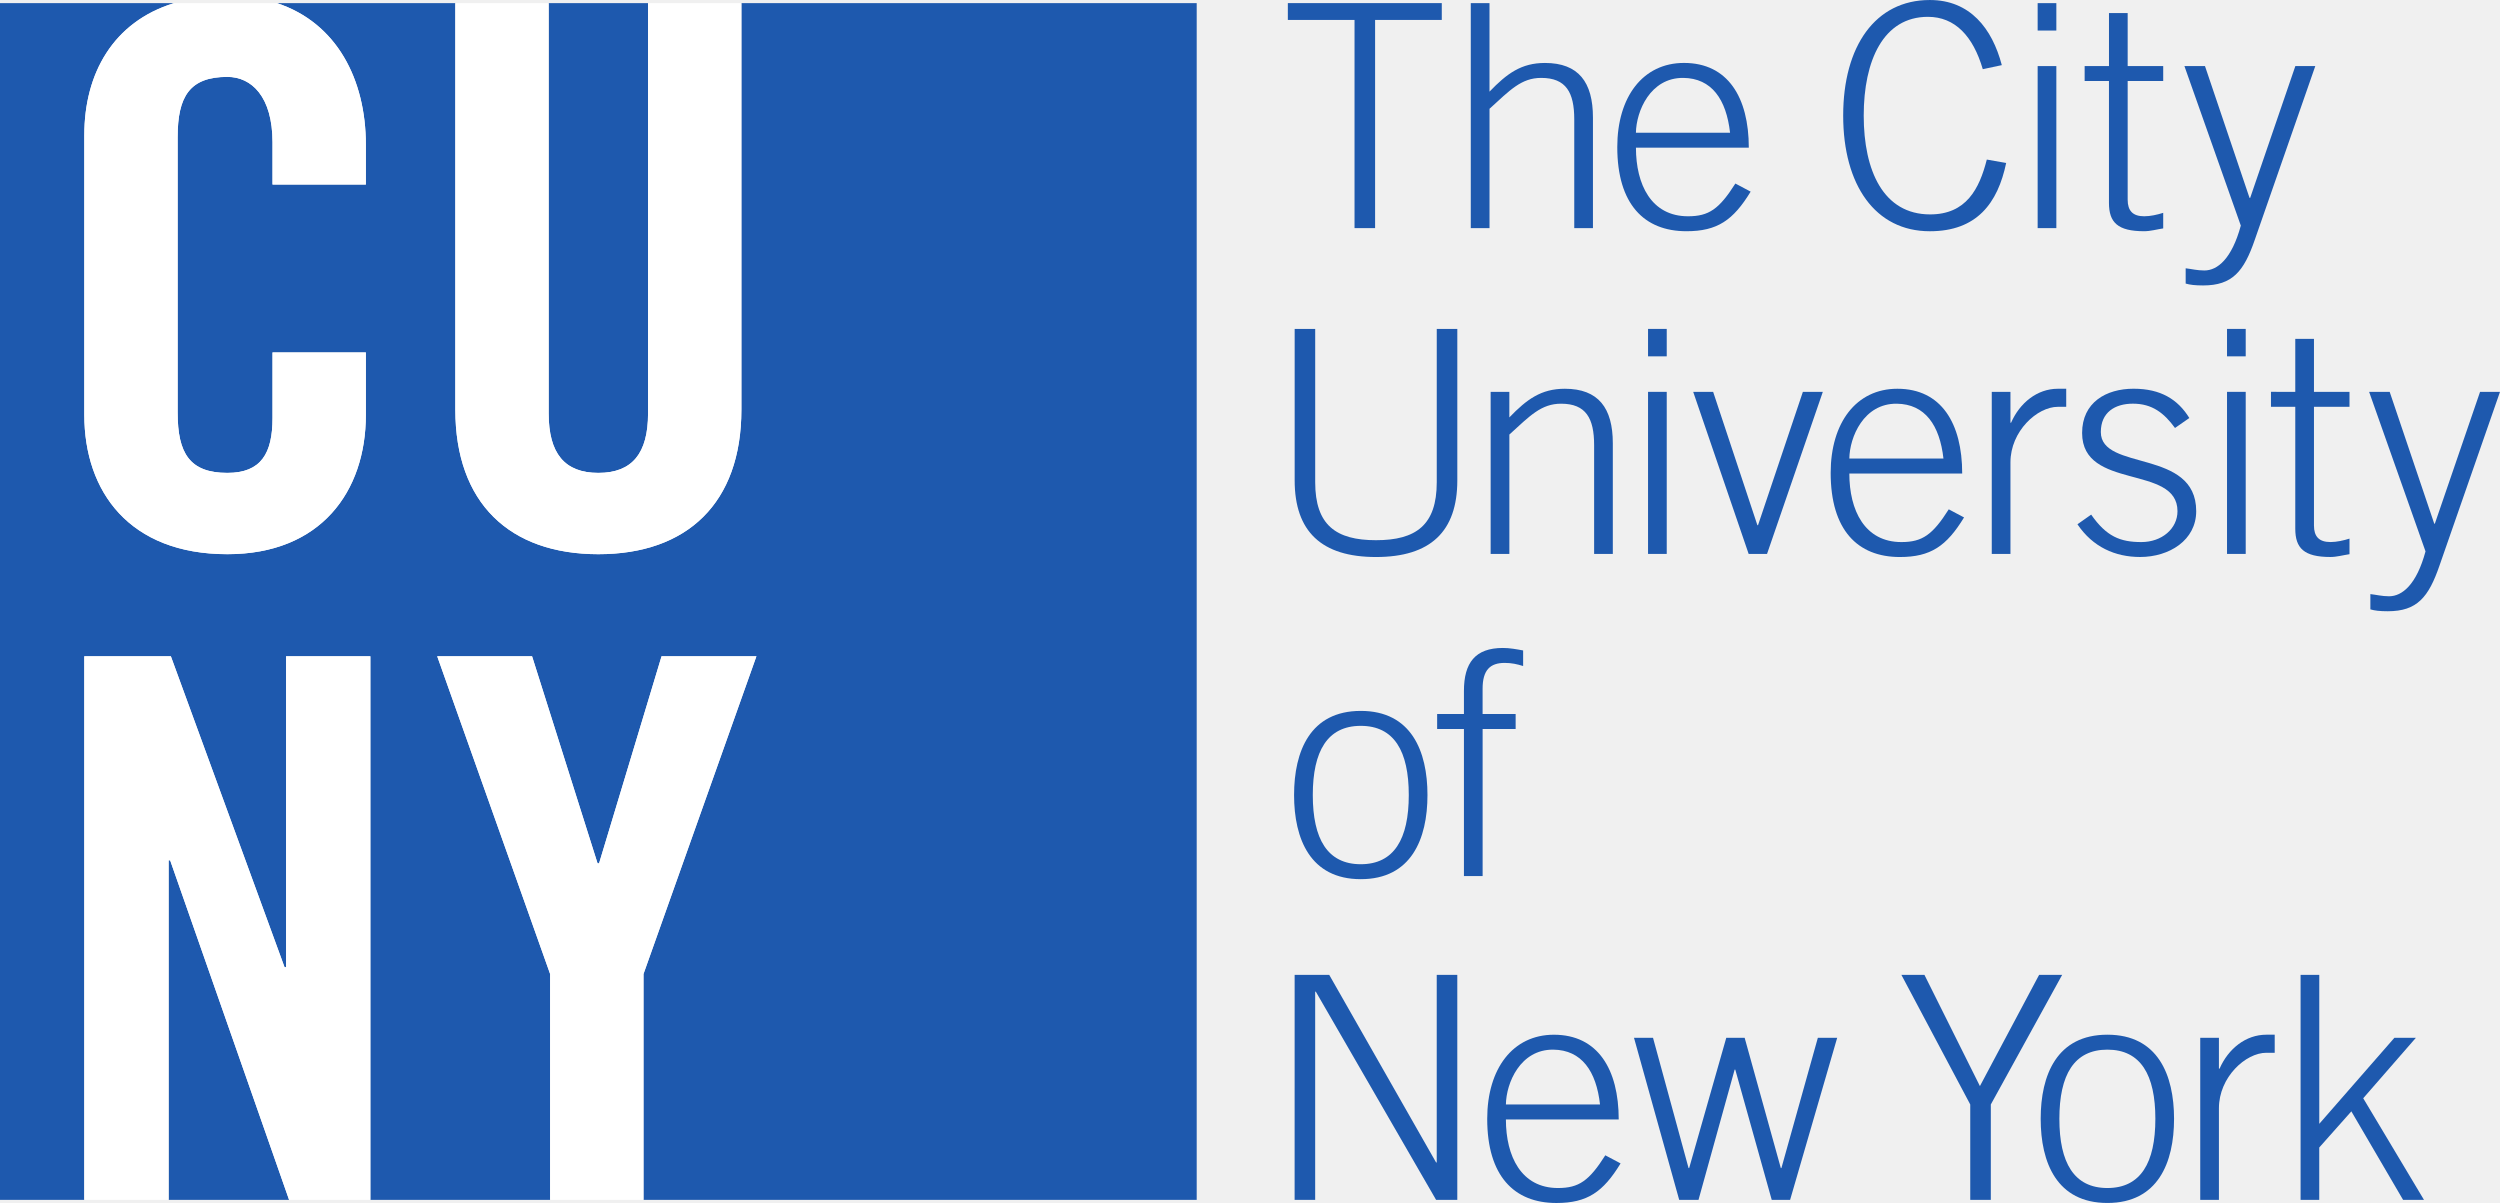
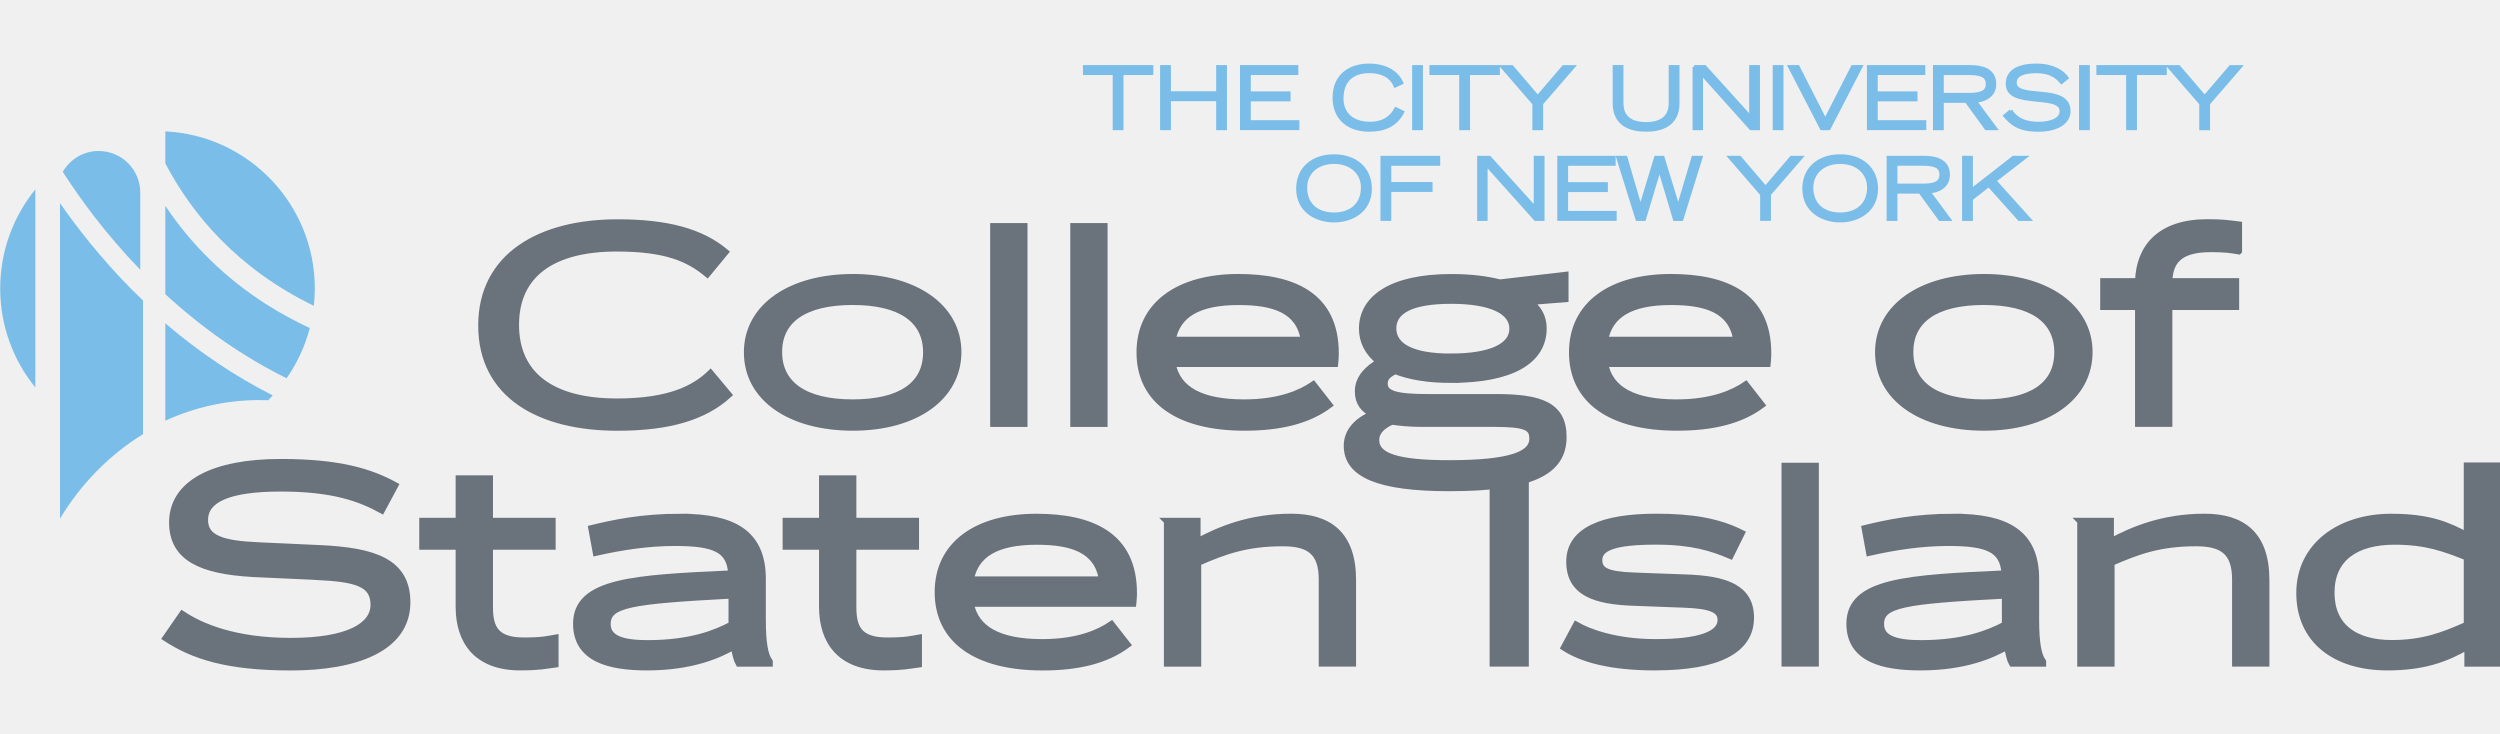
- <svg xmlns="http://www.w3.org/2000/svg" id="svg2985" version="1.1" width="121.885" height="58.649" xml:space="preserve">
-   <defs id="defs2989">
-     <clipPath clipPathUnits="userSpaceOnUse" id="clipPath3033">
-       <path d="m 260,63 496,0 0,412.592 -496,0 L 260,63 z" id="path3035" />
-     </clipPath>
-     <clipPath clipPathUnits="userSpaceOnUse" id="clipPath3041">
-       <path d="m 288.435,109.943 401.153,0 0,346.546 -401.153,0 0,-346.546 z" id="path3043" />
-     </clipPath>
-     <clipPath clipPathUnits="userSpaceOnUse" id="clipPath3533">
-       <path d="m 288,526.192 118.996,0 0,49.808 -118.996,0 0,-49.808 z" id="path3535" />
-     </clipPath>
-     <clipPath clipPathUnits="userSpaceOnUse" id="clipPath3541">
-       <path d="m 233.385,526.945 216.685,0 0,231.107 -216.685,0 0,-231.107 z" id="path3543" />
-     </clipPath>
-     <clipPath clipPathUnits="userSpaceOnUse" id="clipPath3619">
-       <path d="m 268.775,444.671 26.715,0 0,27.229 -26.715,0 0,-27.229 z" id="path3621" />
-     </clipPath>
-     <clipPath clipPathUnits="userSpaceOnUse" id="clipPath3627">
-       <path d="m 268.775,445.884 26.016,0 0,26.016 -26.016,0 0,-26.016 z" id="path3629" />
-     </clipPath>
-     <clipPath clipPathUnits="userSpaceOnUse" id="clipPath3637">
-       <path d="m 552.974,444.671 26.716,0 0,27.229 -26.716,0 0,-27.229 z" id="path3639" />
-     </clipPath>
-     <clipPath clipPathUnits="userSpaceOnUse" id="clipPath3645">
-       <path d="m 552.974,445.884 26.016,0 0,26.016 -26.016,0 0,-26.016 z" id="path3647" />
-     </clipPath>
-     <clipPath clipPathUnits="userSpaceOnUse" id="clipPath3655">
-       <path d="m 268.775,342.117 26.715,0 0,27.229 -26.715,0 0,-27.229 z" id="path3657" />
-     </clipPath>
-     <clipPath clipPathUnits="userSpaceOnUse" id="clipPath3663">
-       <path d="m 268.775,343.33 26.016,0 0,26.016 -26.016,0 0,-26.016 z" id="path3665" />
-     </clipPath>
-     <clipPath clipPathUnits="userSpaceOnUse" id="clipPath3673">
-       <path d="m 552.974,342.117 26.716,0 0,27.229 -26.716,0 0,-27.229 z" id="path3675" />
-     </clipPath>
-     <clipPath clipPathUnits="userSpaceOnUse" id="clipPath3681">
-       <path d="m 552.974,343.33 26.016,0 0,26.016 -26.016,0 0,-26.016 z" id="path3683" />
-     </clipPath>
-     <clipPath clipPathUnits="userSpaceOnUse" id="clipPath3691">
-       <path d="m 268.775,248.228 26.715,0 0,27.229 -26.715,0 0,-27.229 z" id="path3693" />
-     </clipPath>
-     <clipPath clipPathUnits="userSpaceOnUse" id="clipPath3699">
-       <path d="m 268.775,249.441 26.016,0 0,26.016 -26.016,0 0,-26.016 z" id="path3701" />
-     </clipPath>
-     <clipPath clipPathUnits="userSpaceOnUse" id="clipPath3709">
-       <path d="m 552.974,248.228 26.716,0 0,27.229 -26.716,0 0,-27.229 z" id="path3711" />
-     </clipPath>
-     <clipPath clipPathUnits="userSpaceOnUse" id="clipPath3717">
-       <path d="m 552.974,249.441 26.016,0 0,26.016 -26.016,0 0,-26.016 z" id="path3719" />
-     </clipPath>
-     <clipPath clipPathUnits="userSpaceOnUse" id="clipPath3727">
-       <path d="m 268.775,148.441 26.715,0 0,27.229 -26.715,0 0,-27.229 z" id="path3729" />
-     </clipPath>
-     <clipPath clipPathUnits="userSpaceOnUse" id="clipPath3735">
-       <path d="m 268.775,149.654 26.016,0 0,26.016 -26.016,0 0,-26.016 z" id="path3737" />
-     </clipPath>
-     <clipPath clipPathUnits="userSpaceOnUse" id="clipPath3745">
-       <path d="m 552.974,148.441 26.716,0 0,27.229 -26.716,0 0,-27.229 z" id="path3747" />
-     </clipPath>
-     <clipPath clipPathUnits="userSpaceOnUse" id="clipPath3753">
-       <path d="m 552.974,149.654 26.016,0 0,26.016 -26.016,0 0,-26.016 z" id="path3755" />
+ <svg xmlns="http://www.w3.org/2000/svg" width="491" height="144" viewBox="0 0 491 144" fill="none">
+   <g clip-path="url(#clip0_3_2)">
+     <path d="M121.13 48.75C108.51 48.75 101.29 53.85 101.29 63.8C101.29 73.75 108.5 78.91 121.13 78.91C131.64 78.91 136.49 76.24 139.54 73.31L143.08 77.54C138.29 81.89 131.39 83.95 121.25 83.95C106.01 83.95 94.57 77.61 94.57 63.93C94.57 50.25 106.14 43.72 121.25 43.72C130.89 43.72 137.6 45.46 142.45 49.5L138.91 53.79C135.24 50.74 130.76 48.75 121.12 48.75H121.13Z" fill="#6A737B" stroke="#6A737B" stroke-width="1.3" stroke-miterlimit="10" />
+     <path d="M167.52 83.94C155.27 83.94 146.75 78.22 146.75 69.2C146.75 60.18 155.39 54.46 167.52 54.46C179.65 54.46 188.17 60.3 188.17 69.14C188.17 77.98 179.84 83.94 167.52 83.94ZM167.45 79.09C176.9 79.09 181.94 75.61 181.94 69.2C181.94 62.79 176.9 59.25 167.45 59.25C158 59.25 152.96 62.79 152.96 69.14C152.96 75.49 158 79.09 167.45 79.09Z" fill="#6A737B" stroke="#6A737B" stroke-width="1.3" stroke-miterlimit="10" />
+     <path d="M195.12 44.46H201.15V83.2H195.12V44.46Z" fill="#6A737B" stroke="#6A737B" stroke-width="1.3" stroke-miterlimit="10" />
+     <path d="M210.85 44.46H216.88V83.2H210.85V44.46Z" fill="#6A737B" stroke="#6A737B" stroke-width="1.3" stroke-miterlimit="10" />
+     <path d="M230.25 71.44C231.24 76.54 235.85 79.09 244.37 79.09C251.4 79.09 255.57 77.16 257.93 75.55L261.04 79.53C256.94 82.58 251.46 83.94 244.44 83.94C231.44 83.94 223.86 78.65 223.86 69.2C223.86 59.75 231.63 54.46 243.2 54.46C253.83 54.46 262.29 57.94 262.29 69.38C262.29 70.31 262.17 71.43 262.17 71.43H230.27L230.25 71.44ZM230.25 66.78H256.12C255.19 60.81 250.09 59.26 243.25 59.26C235.35 59.26 231.19 61.75 230.25 66.78Z" fill="#6A737B" stroke="#6A737B" stroke-width="1.3" stroke-miterlimit="10" />
+     <path d="M285.03 74.56C280.49 74.56 276.82 73.94 274.02 72.82C272.53 73.57 271.9 74.19 271.9 75.37C271.9 77.36 274.14 78.04 280.42 78.04H293.79C302.56 78.04 307.03 79.59 307.03 85.81C307.03 92.84 300.5 95.82 284.58 95.82C270.78 95.82 264.56 93.15 264.56 87.55C264.56 84.69 266.61 82.58 269.66 81.33C267.86 80.4 266.74 79.15 266.74 76.85C266.74 74.12 268.86 72.25 270.97 71.07C268.67 69.27 267.55 67.09 267.55 64.54C267.55 58.63 273.27 54.47 285.02 54.47C289.06 54.47 292.11 54.91 294.6 55.53L307.41 54.04V58.7L300.38 59.26C302.12 60.5 303.12 62.31 303.12 64.48C303.12 70.82 296.9 74.55 285.02 74.55L285.03 74.56ZM273.34 82.76C271.47 83.63 270.23 84.75 270.23 86.43C270.23 89.48 273.96 91.03 284.59 91.03C297.21 91.03 301.01 89.1 301.01 86.18C301.01 83.94 299.83 83.19 293.42 83.19H279.18C276.88 83.19 275.08 83 273.34 82.76ZM284.97 70.08C292.87 70.08 297.09 68.03 297.09 64.55C297.09 61.07 292.86 59.02 284.97 59.02C277.08 59.02 273.59 61.07 273.59 64.49C273.59 67.91 277.07 70.09 284.97 70.09V70.08Z" fill="#6A737B" stroke="#6A737B" stroke-width="1.3" stroke-miterlimit="10" />
+     <path d="M315.19 71.44C316.18 76.54 320.79 79.09 329.31 79.09C336.34 79.09 340.5 77.16 342.87 75.55L345.98 79.53C341.88 82.58 336.4 83.94 329.38 83.94C316.38 83.94 308.8 78.65 308.8 69.2C308.8 59.75 316.57 54.46 328.14 54.46C338.77 54.46 347.23 57.94 347.23 69.38C347.23 70.31 347.11 71.43 347.11 71.43H315.21L315.19 71.44ZM315.19 66.78H341.06C340.13 60.81 335.03 59.26 328.19 59.26C320.29 59.26 316.13 61.75 315.19 66.78Z" fill="#6A737B" stroke="#6A737B" stroke-width="1.3" stroke-miterlimit="10" />
+     <path d="M389.68 83.94C377.43 83.94 368.91 78.22 368.91 69.2C368.91 60.18 377.55 54.46 389.68 54.46C401.81 54.46 410.33 60.3 410.33 69.14C410.33 77.98 402 83.94 389.68 83.94ZM389.62 79.09C399.07 79.09 404.11 75.61 404.11 69.2C404.11 62.79 399.07 59.25 389.62 59.25C380.17 59.25 375.13 62.79 375.13 69.14C375.13 75.49 380.17 79.09 389.62 79.09Z" fill="#6A737B" stroke="#6A737B" stroke-width="1.3" stroke-miterlimit="10" />
+     <path d="M439.68 49.31C438.19 49.06 436.94 48.87 434.21 48.87C427.93 48.87 426.13 51.36 426 55.27H439.12V60.24H426V83.19H419.97V60.24H413.13V55.27H419.97C420.16 48.62 424.2 43.7 433.53 43.7C436.45 43.7 437.76 43.89 439.69 44.14V49.3L439.68 49.31Z" fill="#6A737B" stroke="#6A737B" stroke-width="1.3" stroke-miterlimit="10" />
+     <path d="M61.97 113.24L49.72 112.68C39.65 112.12 33.86 109.63 33.86 102.61C33.86 94.96 41.88 90.79 55.13 90.79C66.57 90.79 72.67 92.65 77.58 95.33L74.97 100.18C70.74 97.88 65.52 95.89 55.13 95.89C44.74 95.89 40.21 98.13 40.21 102.11C40.21 105.72 43.57 106.84 50.72 107.15L62.97 107.71C73.23 108.21 79.95 110.2 79.95 118.28C79.95 127.42 69.75 131.03 57.13 131.03C44.51 131.03 37.91 128.79 32.57 125.31L35.8 120.64C39.47 123.07 46.06 125.93 57.13 125.93C68.2 125.93 73.42 123.01 73.42 118.78C73.42 114.55 69.94 113.62 61.98 113.25L61.97 113.24Z" fill="#6A737B" stroke="#6A737B" stroke-width="1.3" stroke-miterlimit="10" />
+     <path d="M102.2 131.02C93.62 131.02 90.14 125.92 90.14 119.2V107.32H82.99V102.34H90.14V94.01H96.17V102.34H108.48V107.32H96.17V119.2C96.17 123.3 97.29 125.85 102.89 125.85C106.62 125.85 107.55 125.54 109.05 125.29V130.45C107.12 130.7 106.07 131.01 102.21 131.01L102.2 131.02Z" fill="#6A737B" stroke="#6A737B" stroke-width="1.3" stroke-miterlimit="10" />
+     <path d="M133.72 101.55C143.79 101.55 149.76 104.54 149.76 113.68V121.7C149.76 126.24 150.19 128.66 151.13 129.97V130.28H145.1C144.73 129.66 144.42 128.41 144.17 126.92C141.25 128.6 135.9 131.02 127.07 131.02C119.79 131.02 113.2 129.46 113.2 122.5C113.2 114.1 124.7 113.54 143.67 112.67C143.36 107.82 140.25 106.58 132.54 106.58C127.25 106.58 122.03 107.39 117.06 108.51L116.19 103.78C120.54 102.72 126.02 101.54 133.73 101.54L133.72 101.55ZM143.73 116.91C123.77 117.97 119.29 118.65 119.29 122.57C119.29 125.49 122.34 126.37 127.19 126.37C135.65 126.37 140.56 124.38 143.73 122.7V116.92V116.91Z" fill="#6A737B" stroke="#6A737B" stroke-width="1.3" stroke-miterlimit="10" />
+     <path d="M173.58 131.02C165 131.02 161.51 125.92 161.51 119.2V107.32H154.36V102.34H161.51V94.01H167.54V102.34H179.85V107.32H167.54V119.2C167.54 123.3 168.66 125.85 174.26 125.85C177.99 125.85 178.92 125.54 180.42 125.29V130.45C178.49 130.7 177.43 131.01 173.58 131.01V131.02Z" fill="#6A737B" stroke="#6A737B" stroke-width="1.3" stroke-miterlimit="10" />
+     <path d="M190.61 118.52C191.6 123.62 196.21 126.17 204.73 126.17C211.76 126.17 215.92 124.24 218.29 122.63L221.4 126.61C217.3 129.66 211.82 131.03 204.8 131.03C191.8 131.03 184.22 125.74 184.22 116.29C184.22 106.84 191.99 101.55 203.56 101.55C214.19 101.55 222.65 105.03 222.65 116.47C222.65 117.4 222.53 118.52 222.53 118.52H190.63H190.61ZM190.61 113.86H216.48C215.55 107.89 210.45 106.34 203.61 106.34C195.71 106.34 191.55 108.83 190.61 113.86Z" fill="#6A737B" stroke="#6A737B" stroke-width="1.3" stroke-miterlimit="10" />
+     <path d="M229.23 102.35H235.14V106.39C239.43 104.09 245.4 101.54 253.55 101.54C260.95 101.54 265.68 104.9 265.68 113.92V130.27H259.65V113.79C259.65 108.32 257.04 106.64 251.94 106.64C244.85 106.64 240.5 108.2 235.27 110.5V130.28H229.24V102.36L229.23 102.35Z" fill="#6A737B" stroke="#6A737B" stroke-width="1.3" stroke-miterlimit="10" />
+     <path d="M293.21 91.47H299.61V130.27H293.21V91.47Z" fill="#6A737B" stroke="#6A737B" stroke-width="1.3" stroke-miterlimit="10" />
+     <path d="M325.11 131.02C316.34 131.02 310.75 129.46 307.2 127.16L309.56 122.75C312.05 124.18 317.33 126.17 325.17 126.17C333.63 126.17 337.98 124.68 337.98 121.75C337.98 119.7 335.93 118.89 330.77 118.7L320.95 118.33C313.24 118.08 308.26 116.4 308.26 110.31C308.26 104.22 314.66 101.54 325.3 101.54C332.33 101.54 337.43 102.41 342.03 104.71L339.85 109.12C336.18 107.57 332.33 106.32 325.24 106.32C316.97 106.32 314.05 107.56 314.05 109.99C314.05 112.04 315.48 112.91 321.08 113.1L331.03 113.47C339.05 113.72 343.84 115.52 343.84 121.31C343.84 127.78 337.25 131.01 325.12 131.01L325.11 131.02Z" fill="#6A737B" stroke="#6A737B" stroke-width="1.3" stroke-miterlimit="10" />
+     <path d="M350.54 91.53H356.57V130.27H350.54V91.53Z" fill="#6A737B" stroke="#6A737B" stroke-width="1.3" stroke-miterlimit="10" />
+     <path d="M383.8 101.55C393.87 101.55 399.84 104.54 399.84 113.68V121.7C399.84 126.24 400.28 128.66 401.21 129.97V130.28H395.18C394.81 129.66 394.5 128.41 394.25 126.92C391.33 128.6 385.98 131.02 377.15 131.02C369.88 131.02 363.28 129.46 363.28 122.5C363.28 114.1 374.78 113.54 393.75 112.67C393.44 107.82 390.33 106.58 382.62 106.58C377.33 106.58 372.11 107.39 367.14 108.51L366.27 103.78C370.62 102.72 376.09 101.54 383.81 101.54L383.8 101.55ZM393.82 116.91C373.86 117.97 369.38 118.65 369.38 122.57C369.38 125.49 372.43 126.37 377.28 126.37C385.74 126.37 390.65 124.38 393.82 122.7V116.92V116.91Z" fill="#6A737B" stroke="#6A737B" stroke-width="1.3" stroke-miterlimit="10" />
+     <path d="M408.61 102.35H414.52V106.39C418.81 104.09 424.78 101.54 432.93 101.54C440.33 101.54 445.06 104.9 445.06 113.92V130.27H439.03V113.79C439.03 108.32 436.42 106.64 431.32 106.64C424.23 106.64 419.88 108.2 414.65 110.5V130.28H408.62V102.36L408.61 102.35Z" fill="#6A737B" stroke="#6A737B" stroke-width="1.3" stroke-miterlimit="10" />
+     <path d="M468.86 131.02C458.72 131.02 451.64 125.8 451.64 116.47C451.64 107.14 459.6 101.55 469.61 101.55C477.51 101.55 480.99 103.35 484.53 105.16V91.48H490.56V130.28H484.65V126.92C480.36 129.41 475.94 131.02 468.86 131.02ZM484.53 109.44C480.12 107.7 476.57 106.33 470.29 106.33C462.77 106.33 457.85 109.56 457.85 116.4C457.85 123.24 462.7 126.35 469.73 126.35C475.64 126.35 479.56 124.98 484.53 122.74V109.43V109.44Z" fill="#6A737B" stroke="#6A737B" stroke-width="1.3" stroke-miterlimit="10" />
+     <path d="M0.04 56.65C0.04 64.02 2.63 70.79 6.94 76.1V37.19C2.63 42.51 0.04 49.27 0.04 56.65Z" fill="#79BDE8" />
+     <path d="M61.64 60.06C61.76 58.94 61.83 57.81 61.83 56.66C61.83 40.12 48.81 26.6 32.47 25.8V32.09C37.77 42.19 46.68 52.78 61.64 60.07V60.06Z" fill="#79BDE8" />
+     <path d="M51.02 78.58C51.57 78.58 52.12 78.58 52.67 78.61C52.98 78.3 53.28 77.99 53.58 77.66C46.15 73.91 39.09 69.16 32.47 63.5V82.62C38.17 80.01 44.43 78.57 51.02 78.57V78.58Z" fill="#79BDE8" />
+     <path d="M32.47 40.44V57.78C39.91 64.61 47.86 70.12 56.29 74.29C58.35 71.33 59.91 68.01 60.84 64.43C57.86 63.04 55.02 61.49 52.34 59.79C44.32 54.68 37.65 48.18 32.47 40.43V40.44Z" fill="#79BDE8" />
+     <path d="M11.78 101.87C15.89 95.03 21.49 89.32 28.09 85.27V59.03C27.26 58.24 26.44 57.43 25.63 56.61C19.86 50.75 15.28 44.92 11.78 39.89V101.87Z" fill="#79BDE8" />
+     <path d="M19.39 29.65C16.37 29.65 13.74 31.3 12.33 33.75C15.81 39.17 20.85 46.07 27.55 52.98V37.82C27.55 33.32 23.9 29.66 19.4 29.66L19.39 29.65Z" fill="#79BDE8" />
+     <path d="M218.87 14.41H213.01V13.11H226.19V14.41H220.33V25.24H218.86V14.41H218.87Z" fill="#79BDE8" stroke="#79BDE8" stroke-width="0.65" stroke-miterlimit="10" />
+     <path d="M228.17 13.11H229.64V18.25H239.18V13.11H240.65V25.24H239.18V19.55H229.64V25.24H228.17V13.11Z" fill="#79BDE8" stroke="#79BDE8" stroke-width="0.65" stroke-miterlimit="10" />
+     <path d="M243.86 13.11H254.67V14.41H245.33V18.28H253.14V19.58H245.33V23.93H254.87V25.23H243.86V13.1V13.11Z" fill="#79BDE8" stroke="#79BDE8" stroke-width="0.65" stroke-miterlimit="10" />
+     <path d="M275.46 22.02C274.16 24.54 271.91 25.54 268.96 25.54C264.25 25.54 262.04 22.72 262.04 19.2C262.04 15.03 264.86 12.81 268.95 12.81C271.55 12.81 274.2 13.81 275.29 16.28L274.02 16.86C273.17 14.88 271.28 14.04 268.96 14.04C265.49 14.04 263.54 15.92 263.54 19.38C263.54 22.17 265.42 24.24 269.09 24.24C271.49 24.24 273.16 23.24 274.16 21.39L275.46 22.02Z" fill="#79BDE8" stroke="#79BDE8" stroke-width="0.65" stroke-miterlimit="10" />
+     <path d="M277.67 13.11H279.14V25.24H277.67V13.11Z" fill="#79BDE8" stroke="#79BDE8" stroke-width="0.65" stroke-miterlimit="10" />
+     <path d="M286.93 14.41H281.07V13.11H294.25V14.41H288.39V25.24H286.92V14.41H286.93Z" fill="#79BDE8" stroke="#79BDE8" stroke-width="0.65" stroke-miterlimit="10" />
+     <path d="M301.27 20.34L295.02 13.12H296.94L302.01 19.04L307.08 13.12H309L302.75 20.34V25.24H301.28V20.34H301.27Z" fill="#79BDE8" stroke="#79BDE8" stroke-width="0.65" stroke-miterlimit="10" />
+     <path d="M329.53 20.25C329.53 24.64 326.11 25.54 323.29 25.54C320.47 25.54 317.05 24.64 317.05 20.25V13.11H318.52V20.25C318.52 23.04 320.31 24.3 323.29 24.3C326.27 24.3 328.06 23.03 328.06 20.25V13.11H329.53V20.25Z" fill="#79BDE8" stroke="#79BDE8" stroke-width="0.65" stroke-miterlimit="10" />
+     <path d="M332.74 13.11H334.83L343.86 23.09V13.11H345.33V25.24H343.86L334.15 14.41V25.24H332.75V13.11H332.74Z" fill="#79BDE8" stroke="#79BDE8" stroke-width="0.65" stroke-miterlimit="10" />
+     <path d="M348.48 13.11H349.95V25.24H348.48V13.11Z" fill="#79BDE8" stroke="#79BDE8" stroke-width="0.65" stroke-miterlimit="10" />
+     <path d="M353.12 13.11L358.48 23.64L363.85 13.11H365.47L359.2 25.24H357.76L351.49 13.11H353.12Z" fill="#79BDE8" stroke="#79BDE8" stroke-width="0.65" stroke-miterlimit="10" />
+     <path d="M366.99 13.11H377.8V14.41H368.46V18.28H376.27V19.58H368.46V23.93H378V25.23H366.99V13.1V13.11Z" fill="#79BDE8" stroke="#79BDE8" stroke-width="0.65" stroke-miterlimit="10" />
+     <path d="M379.96 13.11H386.97C388.91 13.11 391.74 13.53 391.74 16.5C391.74 19.04 389.39 19.77 387.92 19.84L391.92 25.25H390.1L386.2 19.88H381.43V25.25H379.96V13.12V13.11ZM381.43 18.57H386.63C388.75 18.57 390.33 18.27 390.33 16.49C390.33 14.71 388.74 14.42 386.63 14.42H381.43V18.57Z" fill="#79BDE8" stroke="#79BDE8" stroke-width="0.65" stroke-miterlimit="10" />
+     <path d="M394.9 21.77C395.6 22.7 396.77 24.24 400.41 24.24C402.28 24.24 404.83 23.71 404.83 21.82C404.83 18.13 394.25 21.37 394.25 16.45C394.25 13.86 396.64 12.81 399.94 12.81C403.24 12.81 405.11 14.13 405.95 15.3L404.88 16.17C404.38 15.6 403.21 14.05 399.91 14.05C397.47 14.05 395.75 14.68 395.75 16.22C395.75 19.89 406.33 16.39 406.33 21.83C406.33 23.86 404.36 25.55 400.24 25.55C396.12 25.55 394.8 23.9 393.77 22.75L394.91 21.78L394.9 21.77Z" fill="#79BDE8" stroke="#79BDE8" stroke-width="0.65" stroke-miterlimit="10" />
+     <path d="M408.65 13.11H410.12V25.24H408.65V13.11Z" fill="#79BDE8" stroke="#79BDE8" stroke-width="0.65" stroke-miterlimit="10" />
+     <path d="M417.91 14.41H412.05V13.11H425.23V14.41H419.37V25.24H417.9V14.41H417.91Z" fill="#79BDE8" stroke="#79BDE8" stroke-width="0.65" stroke-miterlimit="10" />
+     <path d="M432.25 20.34L426 13.12H427.92L432.99 19.04L438.06 13.12H439.98L433.73 20.34V25.24H432.26V20.34H432.25Z" fill="#79BDE8" stroke="#79BDE8" stroke-width="0.65" stroke-miterlimit="10" />
+     <path d="M262 30.63C266.12 30.63 269.11 33.03 269.11 37.07C269.11 41.37 265.51 43.36 262 43.36C258.49 43.36 254.89 41.38 254.89 37.07C254.89 33.03 257.88 30.63 262 30.63ZM262 42.06C264.95 42.06 267.61 40.49 267.61 36.81C267.61 34.11 265.53 31.87 262 31.87C258.47 31.87 256.4 34.11 256.4 36.81C256.4 40.5 259.02 42.06 262 42.06Z" fill="#79BDE8" stroke="#79BDE8" stroke-width="0.65" stroke-miterlimit="10" />
+     <path d="M271.45 30.93H282.53V32.23H272.92V36.07H281.03V37.37H272.92V43.06H271.45V30.93Z" fill="#79BDE8" stroke="#79BDE8" stroke-width="0.65" stroke-miterlimit="10" />
+     <path d="M290.44 30.93H292.53L301.55 40.91V30.93H303.02V43.06H301.55L291.84 32.23V43.06H290.44V30.93Z" fill="#79BDE8" stroke="#79BDE8" stroke-width="0.65" stroke-miterlimit="10" />
+     <path d="M306.18 30.93H316.99V32.23H307.65V36.1H315.46V37.4H307.65V41.75H317.19V43.05H306.18V30.92V30.93Z" fill="#79BDE8" stroke="#79BDE8" stroke-width="0.65" stroke-miterlimit="10" />
+     <path d="M317.75 30.93H319.3L322.17 40.77H322.2L325.19 30.93H326.59L329.59 40.72H329.62L332.53 30.93H334.06L330.29 43.06H328.89L325.94 33.17H325.91L322.94 43.06H321.54L317.75 30.93Z" fill="#79BDE8" stroke="#79BDE8" stroke-width="0.65" stroke-miterlimit="10" />
+     <path d="M346.01 38.15L339.76 30.93H341.68L346.75 36.85L351.82 30.93H353.74L347.49 38.15V43.05H346.02V38.15H346.01Z" fill="#79BDE8" stroke="#79BDE8" stroke-width="0.65" stroke-miterlimit="10" />
+     <path d="M361.41 30.63C365.53 30.63 368.52 33.03 368.52 37.07C368.52 41.37 364.92 43.36 361.41 43.36C357.9 43.36 354.3 41.38 354.3 37.07C354.3 33.03 357.29 30.63 361.41 30.63ZM361.41 42.06C364.36 42.06 367.02 40.49 367.02 36.81C367.02 34.11 364.94 31.87 361.41 31.87C357.88 31.87 355.81 34.11 355.81 36.81C355.81 40.5 358.43 42.06 361.41 42.06Z" fill="#79BDE8" stroke="#79BDE8" stroke-width="0.65" stroke-miterlimit="10" />
+     <path d="M370.86 30.93H377.87C379.81 30.93 382.64 31.35 382.64 34.32C382.64 36.86 380.29 37.59 378.82 37.66L382.82 43.07H381L377.1 37.7H372.33V43.07H370.86V30.94V30.93ZM372.33 36.39H377.53C379.65 36.39 381.23 36.09 381.23 34.3C381.23 32.51 379.64 32.23 377.53 32.23H372.33V36.38V36.39Z" fill="#79BDE8" stroke="#79BDE8" stroke-width="0.65" stroke-miterlimit="10" />
+     <path d="M385.68 30.93H387.15V37.39L395.42 30.93H397.67L391.75 35.5L398.56 43.06H396.57L390.6 36.39L387.15 39.09V43.06H385.68V30.93Z" fill="#79BDE8" stroke="#79BDE8" stroke-width="0.65" stroke-miterlimit="10" />
+   </g>
+   <defs>
+     <clipPath id="clip0_3_2">
+       <rect width="491" height="144" fill="white" />
    </clipPath>
  </defs>
-   <g id="g2993" transform="matrix(1.25,0,0,-1.25,-361.7987,717.3306)">
-     <path d="m 296.016,540.309 0,-13.243 4.698,0 -4.639,13.243" style="fill:#1e59ae;fill-opacity:1;fill-rule:nonzero;stroke:none" id="path3545" />
-     <path d="m 312.777,555.42 c 1.321,0 1.938,0.763 1.938,2.32 l 0,16.002 -3.876,0 0,-16.002 c 0,-1.556 0.616,-2.32 1.938,-2.32" style="fill:#1e59ae;fill-opacity:1;fill-rule:nonzero;stroke:none" id="path3547" />
-     <path d="m 318.356,573.743 0,-15.856 c 0,-3.641 -2.114,-5.638 -5.579,-5.638 -3.465,0 -5.579,1.996 -5.579,5.638 l 0,15.856 -6.956,0 c 2.331,-0.771 3.467,-2.974 3.467,-5.52 l 0,-1.556 -3.641,0 0,1.645 c 0,1.791 -0.822,2.554 -1.762,2.554 -1.468,0 -1.938,-0.763 -1.938,-2.348 l 0,-10.748 c 0,-1.585 0.47,-2.349 1.938,-2.349 1.321,0 1.762,0.763 1.762,2.143 l 0,2.555 3.641,0 0,-2.437 c 0,-2.995 -1.762,-5.432 -5.403,-5.432 -3.817,0 -5.579,2.437 -5.579,5.432 l 0,10.923 c 0,2.384 1.121,4.408 3.499,5.138 l -6.788,0 0,-46.677 3.288,0 0,21.201 3.377,0 4.434,-12.127 0.059,0 0,12.127 3.288,0 0,-21.201 7.011,0 0,8.809 -4.404,12.392 3.7,0 2.554,-8.075 0.059,0 2.437,8.075 3.7,0 -4.404,-12.392 0,-8.809 21.577,0 0,46.677" style="fill:#1e59ae;fill-opacity:1;fill-rule:nonzero;stroke:none" id="path3549" />
-     <path d="m 292.727,568.604 0,-10.923 c 0,-2.995 1.763,-5.432 5.579,-5.432 3.641,0 5.403,2.437 5.403,5.432 l 0,2.437 -3.641,0 0,-2.555 c 0,-1.38 -0.441,-2.143 -1.762,-2.143 -1.468,0 -1.938,0.763 -1.938,2.349 l 0,10.748 c 0,1.585 0.47,2.348 1.938,2.348 0.94,0 1.762,-0.763 1.762,-2.554 l 0,-1.645 3.641,0 0,1.556 c 0,2.545 -1.136,4.749 -3.467,5.52 l -4.015,0 c -2.379,-0.73 -3.499,-2.755 -3.499,-5.138" style="fill:#ffffff;fill-opacity:1;fill-rule:nonzero;stroke:none" id="path3551" />
-     <path d="m 300.597,548.267 0,-12.127 -0.059,0 -4.434,12.127 -3.377,0 0,-21.201 3.289,0 0,13.243 0.059,0 4.639,-13.243 3.171,0 0,21.201" style="fill:#ffffff;fill-opacity:1;fill-rule:nonzero;stroke:none" id="path3553" />
-     <path d="m 318.942,548.267 -3.7,0 -2.437,-8.075 -0.059,0 -2.554,8.075 -3.7,0 4.404,-12.392 0,-8.809 3.641,0 0,8.809" style="fill:#ffffff;fill-opacity:1;fill-rule:nonzero;stroke:none" id="path3555" />
-     <path d="m 312.777,552.249 c 3.465,0 5.579,1.996 5.579,5.638 l 0,15.856 -3.641,0 0,-16.002 c 0,-1.556 -0.617,-2.32 -1.938,-2.32 -1.322,0 -1.938,0.763 -1.938,2.32 l 0,16.002 -3.641,0 0,-15.856 c 0,-3.641 2.114,-5.638 5.579,-5.638" style="fill:#ffffff;fill-opacity:1;fill-rule:nonzero;stroke:none" id="path3557" />
-     <path d="m 339.669,573.743 6.004,0 0,-0.656 -2.601,0 0,-8.12 -0.802,0 0,8.12 -2.601,0" style="fill:#1e59ae;fill-opacity:1;fill-rule:nonzero;stroke:none" id="path3559" />
-     <path d="m 346.804,564.967 0,8.775 0.73,0 0,-3.452 c 0.68,0.706 1.239,1.119 2.163,1.119 1.313,0 1.872,-0.753 1.872,-2.127 l 0,-4.315 -0.729,0 0,4.242 c 0,1.046 -0.316,1.617 -1.288,1.617 -0.778,0 -1.215,-0.474 -2.017,-1.204 l 0,-4.655" style="fill:#1e59ae;fill-opacity:1;fill-rule:nonzero;stroke:none" id="path3561" />
-     <path d="m 356.917,568.687 c -0.146,1.301 -0.717,2.127 -1.823,2.139 -1.289,0.012 -1.836,-1.3 -1.849,-2.139 l 3.671,0 z m -3.671,-0.583 c 0,-1.434 0.596,-2.675 2.031,-2.675 0.814,0 1.215,0.28 1.847,1.277 l 0.596,-0.316 c -0.681,-1.118 -1.301,-1.544 -2.504,-1.544 -1.653,0 -2.698,1.058 -2.698,3.283 0,1.956 0.997,3.281 2.602,3.281 1.714,0 2.528,-1.349 2.528,-3.305" style="fill:#1e59ae;fill-opacity:1;fill-rule:nonzero;stroke:none" id="path3563" />
-     <path d="m 366.774,571.166 c -0.377,1.288 -1.082,2.042 -2.14,2.042 -1.738,0 -2.504,-1.702 -2.504,-3.853 0,-2.151 0.766,-3.853 2.59,-3.853 1.41,0 1.92,0.996 2.211,2.139 l 0.755,-0.133 c -0.329,-1.569 -1.143,-2.663 -2.978,-2.663 -2.127,0 -3.379,1.799 -3.379,4.51 0,2.71 1.252,4.509 3.379,4.509 1.568,0 2.431,-1.106 2.808,-2.54" style="fill:#1e59ae;fill-opacity:1;fill-rule:nonzero;stroke:none" id="path3565" />
-     <path d="m 369.643,564.967 -0.729,0 0,6.32 0.729,0 0,-6.32 z m -0.729,7.706 0,1.069 0.729,0 0,-1.069" style="fill:#1e59ae;fill-opacity:1;fill-rule:nonzero;stroke:none" id="path3567" />
-     <path d="m 371.696,571.288 0,2.066 0.729,0 0,-2.066 1.386,0 0,-0.584 -1.386,0 0,-4.63 c 0,-0.425 0.195,-0.645 0.644,-0.645 0.243,0 0.51,0.061 0.742,0.134 l 0,-0.607 c -0.244,-0.037 -0.499,-0.11 -0.742,-0.11 -1.034,0 -1.374,0.341 -1.374,1.106 l 0,4.752 -0.948,0 0,0.584" style="fill:#1e59ae;fill-opacity:1;fill-rule:nonzero;stroke:none" id="path3569" />
-     <path d="m 377.178,566.146 0.025,0 1.762,5.142 0.778,0 -2.358,-6.77 c -0.425,-1.24 -0.875,-1.787 -2.018,-1.787 -0.316,0 -0.511,0.025 -0.68,0.073 l 0,0.596 c 0.218,-0.024 0.45,-0.085 0.729,-0.085 0.51,0 1.069,0.45 1.422,1.75 l -2.2,6.223 0.802,0" style="fill:#1e59ae;fill-opacity:1;fill-rule:nonzero;stroke:none" id="path3571" />
-     <path d="m 340.736,561.036 0,-5.98 c 0,-1.677 0.815,-2.261 2.371,-2.261 1.556,0 2.37,0.584 2.37,2.261 l 0,5.98 0.802,0 0,-5.907 c 0,-1.994 -1.045,-2.99 -3.172,-2.99 -2.127,0 -3.172,0.997 -3.172,2.99 l 0,5.907" style="fill:#1e59ae;fill-opacity:1;fill-rule:nonzero;stroke:none" id="path3573" />
-     <path d="m 347.579,552.26 0,6.321 0.729,0 0,-0.997 c 0.68,0.705 1.24,1.118 2.164,1.118 1.312,0 1.872,-0.753 1.872,-2.127 l 0,-4.315 -0.729,0 0,4.242 c 0,1.045 -0.316,1.617 -1.288,1.617 -0.778,0 -1.216,-0.474 -2.018,-1.203 l 0,-4.656" style="fill:#1e59ae;fill-opacity:1;fill-rule:nonzero;stroke:none" id="path3575" />
-     <path d="m 354.447,552.26 -0.729,0 0,6.321 0.729,0 0,-6.321 z m -0.729,7.706 0,1.07 0.729,0 0,-1.07" style="fill:#1e59ae;fill-opacity:1;fill-rule:nonzero;stroke:none" id="path3577" />
-     <path d="m 355.479,558.581 0.778,0 1.726,-5.202 0.024,0 1.75,5.202 0.778,0 -2.176,-6.321 -0.717,0" style="fill:#1e59ae;fill-opacity:1;fill-rule:nonzero;stroke:none" id="path3579" />
-     <path d="m 365.24,555.979 c -0.146,1.301 -0.718,2.127 -1.823,2.14 -1.288,0.012 -1.836,-1.301 -1.848,-2.14 l 3.671,0 z m -3.671,-0.583 c 0,-1.434 0.596,-2.674 2.031,-2.674 0.814,0 1.215,0.28 1.847,1.277 l 0.596,-0.316 c -0.681,-1.118 -1.301,-1.544 -2.504,-1.544 -1.653,0 -2.698,1.058 -2.698,3.281 0,1.957 0.997,3.282 2.602,3.282 1.714,0 2.528,-1.349 2.528,-3.306" style="fill:#1e59ae;fill-opacity:1;fill-rule:nonzero;stroke:none" id="path3581" />
-     <path d="m 367.124,552.26 0,6.321 0.729,0 0,-1.204 0.024,0 c 0.341,0.778 1.021,1.325 1.823,1.325 l 0.328,0 0,-0.705 -0.328,0 c -0.802,0 -1.847,-0.949 -1.847,-2.164 l 0,-3.574" style="fill:#1e59ae;fill-opacity:1;fill-rule:nonzero;stroke:none" id="path3583" />
-     <path d="m 371.001,553.793 c 0.595,-0.852 1.13,-1.071 1.957,-1.071 0.802,0 1.41,0.523 1.41,1.204 0,1.835 -3.72,0.802 -3.72,3.051 0,1.191 0.936,1.726 2.006,1.726 1.058,0 1.726,-0.413 2.176,-1.142 l -0.559,-0.389 c -0.426,0.583 -0.888,0.948 -1.641,0.948 -0.705,0 -1.252,-0.341 -1.252,-1.106 0,-1.544 3.72,-0.632 3.72,-3.087 0,-1.131 -1.046,-1.787 -2.188,-1.787 -0.973,0 -1.848,0.389 -2.444,1.276" style="fill:#1e59ae;fill-opacity:1;fill-rule:nonzero;stroke:none" id="path3585" />
-     <path d="m 377.029,552.26 -0.729,0 0,6.321 0.729,0 0,-6.321 z m -0.729,7.706 0,1.07 0.729,0 0,-1.07" style="fill:#1e59ae;fill-opacity:1;fill-rule:nonzero;stroke:none" id="path3587" />
-     <path d="m 378.962,558.581 0,2.066 0.729,0 0,-2.066 1.386,0 0,-0.583 -1.386,0 0,-4.631 c 0,-0.426 0.195,-0.644 0.644,-0.644 0.243,0 0.511,0.061 0.742,0.134 l 0,-0.608 c -0.243,-0.036 -0.498,-0.109 -0.742,-0.109 -1.033,0 -1.373,0.34 -1.373,1.106 l 0,4.753 -0.948,0 0,0.583" style="fill:#1e59ae;fill-opacity:1;fill-rule:nonzero;stroke:none" id="path3589" />
-     <path d="m 384.382,553.44 0.024,0 1.763,5.141 0.778,0 -2.358,-6.77 c -0.425,-1.24 -0.875,-1.787 -2.018,-1.787 -0.316,0 -0.51,0.024 -0.68,0.073 l 0,0.596 c 0.219,-0.024 0.45,-0.085 0.729,-0.085 0.51,0 1.07,0.45 1.422,1.75 l -2.2,6.223 0.802,0" style="fill:#1e59ae;fill-opacity:1;fill-rule:nonzero;stroke:none" id="path3591" />
-     <path d="m 340.642,542.855 c 0,-1.714 0.572,-2.698 1.872,-2.698 1.3,0 1.872,0.984 1.872,2.698 0,1.714 -0.572,2.699 -1.872,2.699 -1.301,0 -1.872,-0.985 -1.872,-2.699 z m 4.473,0 c 0,-1.714 -0.633,-3.281 -2.601,-3.281 -1.969,0 -2.602,1.568 -2.602,3.281 0,1.714 0.632,3.282 2.602,3.282 1.968,0 2.601,-1.568 2.601,-3.282" style="fill:#1e59ae;fill-opacity:1;fill-rule:nonzero;stroke:none" id="path3593" />
-     <path d="m 347.266,545.432 0,-5.737 -0.729,0 0,5.737 -1.045,0 0,0.583 1.045,0 0,0.9 c 0,1.094 0.437,1.677 1.519,1.677 0.267,0 0.522,-0.048 0.79,-0.097 l 0,-0.608 c -0.231,0.073 -0.45,0.122 -0.718,0.122 -0.571,0 -0.863,-0.279 -0.863,-1.009 l 0,-0.985 1.289,0 0,-0.583" style="fill:#1e59ae;fill-opacity:1;fill-rule:nonzero;stroke:none" id="path3595" />
-     <path d="m 339.934,535.842 1.349,0 4.168,-7.317 0.025,0 0,7.317 0.802,0 0,-8.776 -0.827,0 -4.691,8.12 -0.025,0 0,-8.12 -0.802,0" style="fill:#1e59ae;fill-opacity:1;fill-rule:nonzero;stroke:none" id="path3597" />
-     <path d="m 351.845,530.786 c -0.145,1.3 -0.717,2.127 -1.823,2.139 -1.289,0.012 -1.836,-1.301 -1.848,-2.139 l 3.671,0 z m -3.671,-0.584 c 0,-1.434 0.596,-2.674 2.03,-2.674 0.815,0 1.215,0.279 1.847,1.276 l 0.596,-0.316 c -0.68,-1.118 -1.301,-1.544 -2.504,-1.544 -1.652,0 -2.698,1.057 -2.698,3.282 0,1.956 0.997,3.281 2.601,3.281 1.714,0 2.528,-1.349 2.528,-3.306" style="fill:#1e59ae;fill-opacity:1;fill-rule:nonzero;stroke:none" id="path3599" />
-     <path d="m 353.17,533.387 0.742,0 1.386,-5.08 0.024,0 1.447,5.08 0.717,0 1.41,-5.08 0.024,0 1.421,5.08 0.754,0 -1.836,-6.321 -0.717,0 -1.422,5.081 -0.024,0 -1.41,-5.081 -0.753,0" style="fill:#1e59ae;fill-opacity:1;fill-rule:nonzero;stroke:none" id="path3601" />
-     <path d="m 366.285,530.786 -2.686,5.056 0.899,0 2.164,-4.339 2.309,4.339 0.899,0 -2.783,-5.056 0,-3.72 -0.802,0" style="fill:#1e59ae;fill-opacity:1;fill-rule:nonzero;stroke:none" id="path3603" />
-     <path d="m 369.761,530.227 c 0,-1.714 0.572,-2.699 1.873,-2.699 1.3,0 1.871,0.984 1.871,2.699 0,1.714 -0.571,2.698 -1.871,2.698 -1.301,0 -1.873,-0.984 -1.873,-2.698 z m 4.473,0 c 0,-1.714 -0.632,-3.282 -2.6,-3.282 -1.969,0 -2.602,1.568 -2.602,3.282 0,1.714 0.632,3.281 2.602,3.281 1.968,0 2.6,-1.568 2.6,-3.281" style="fill:#1e59ae;fill-opacity:1;fill-rule:nonzero;stroke:none" id="path3605" />
-     <path d="m 375.255,527.066 0,6.321 0.729,0 0,-1.204 0.025,0 c 0.34,0.778 1.021,1.325 1.823,1.325 l 0.328,0 0,-0.705 -0.328,0 c -0.802,0 -1.848,-0.948 -1.848,-2.164 l 0,-3.574" style="fill:#1e59ae;fill-opacity:1;fill-rule:nonzero;stroke:none" id="path3607" />
-     <path d="m 379.169,527.066 0,8.776 0.729,0 0,-5.81 2.93,3.355 0.838,0 -2.054,-2.358 2.37,-3.963 -0.815,0 -2.018,3.452 -1.252,-1.41 0,-2.042" style="fill:#1e59ae;fill-opacity:1;fill-rule:nonzero;stroke:none" id="path3609" />
-   </g>
</svg>
